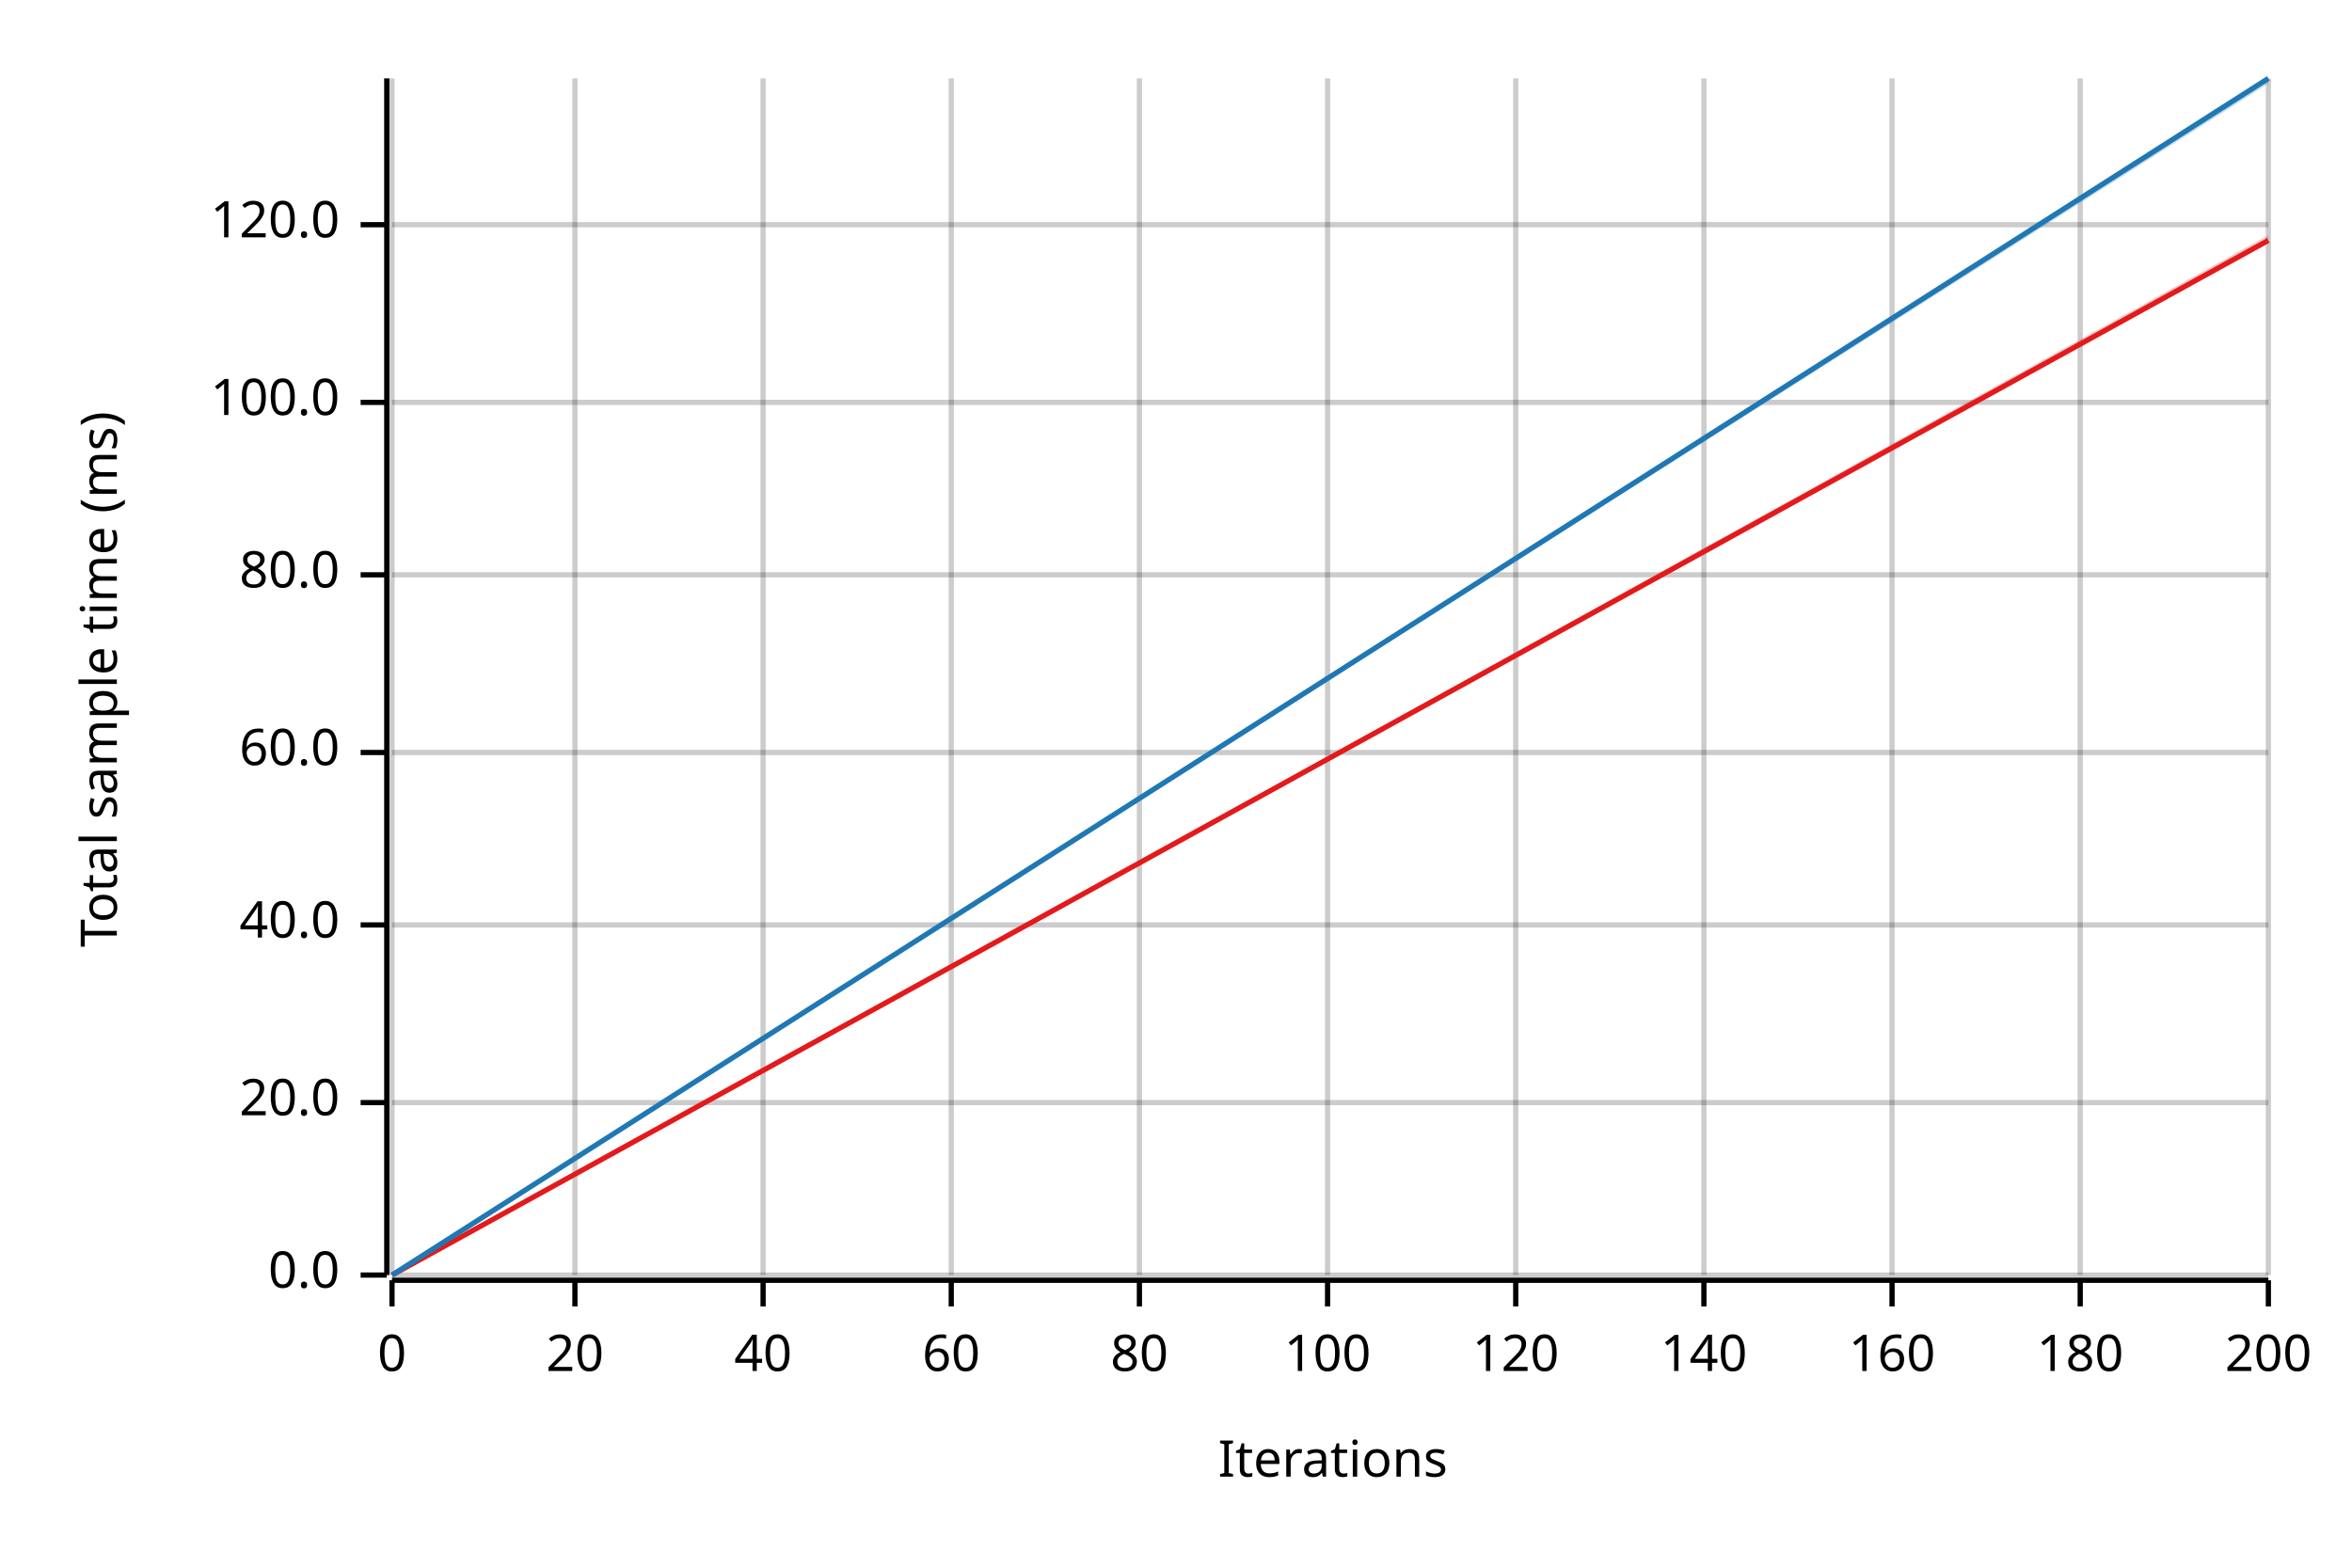
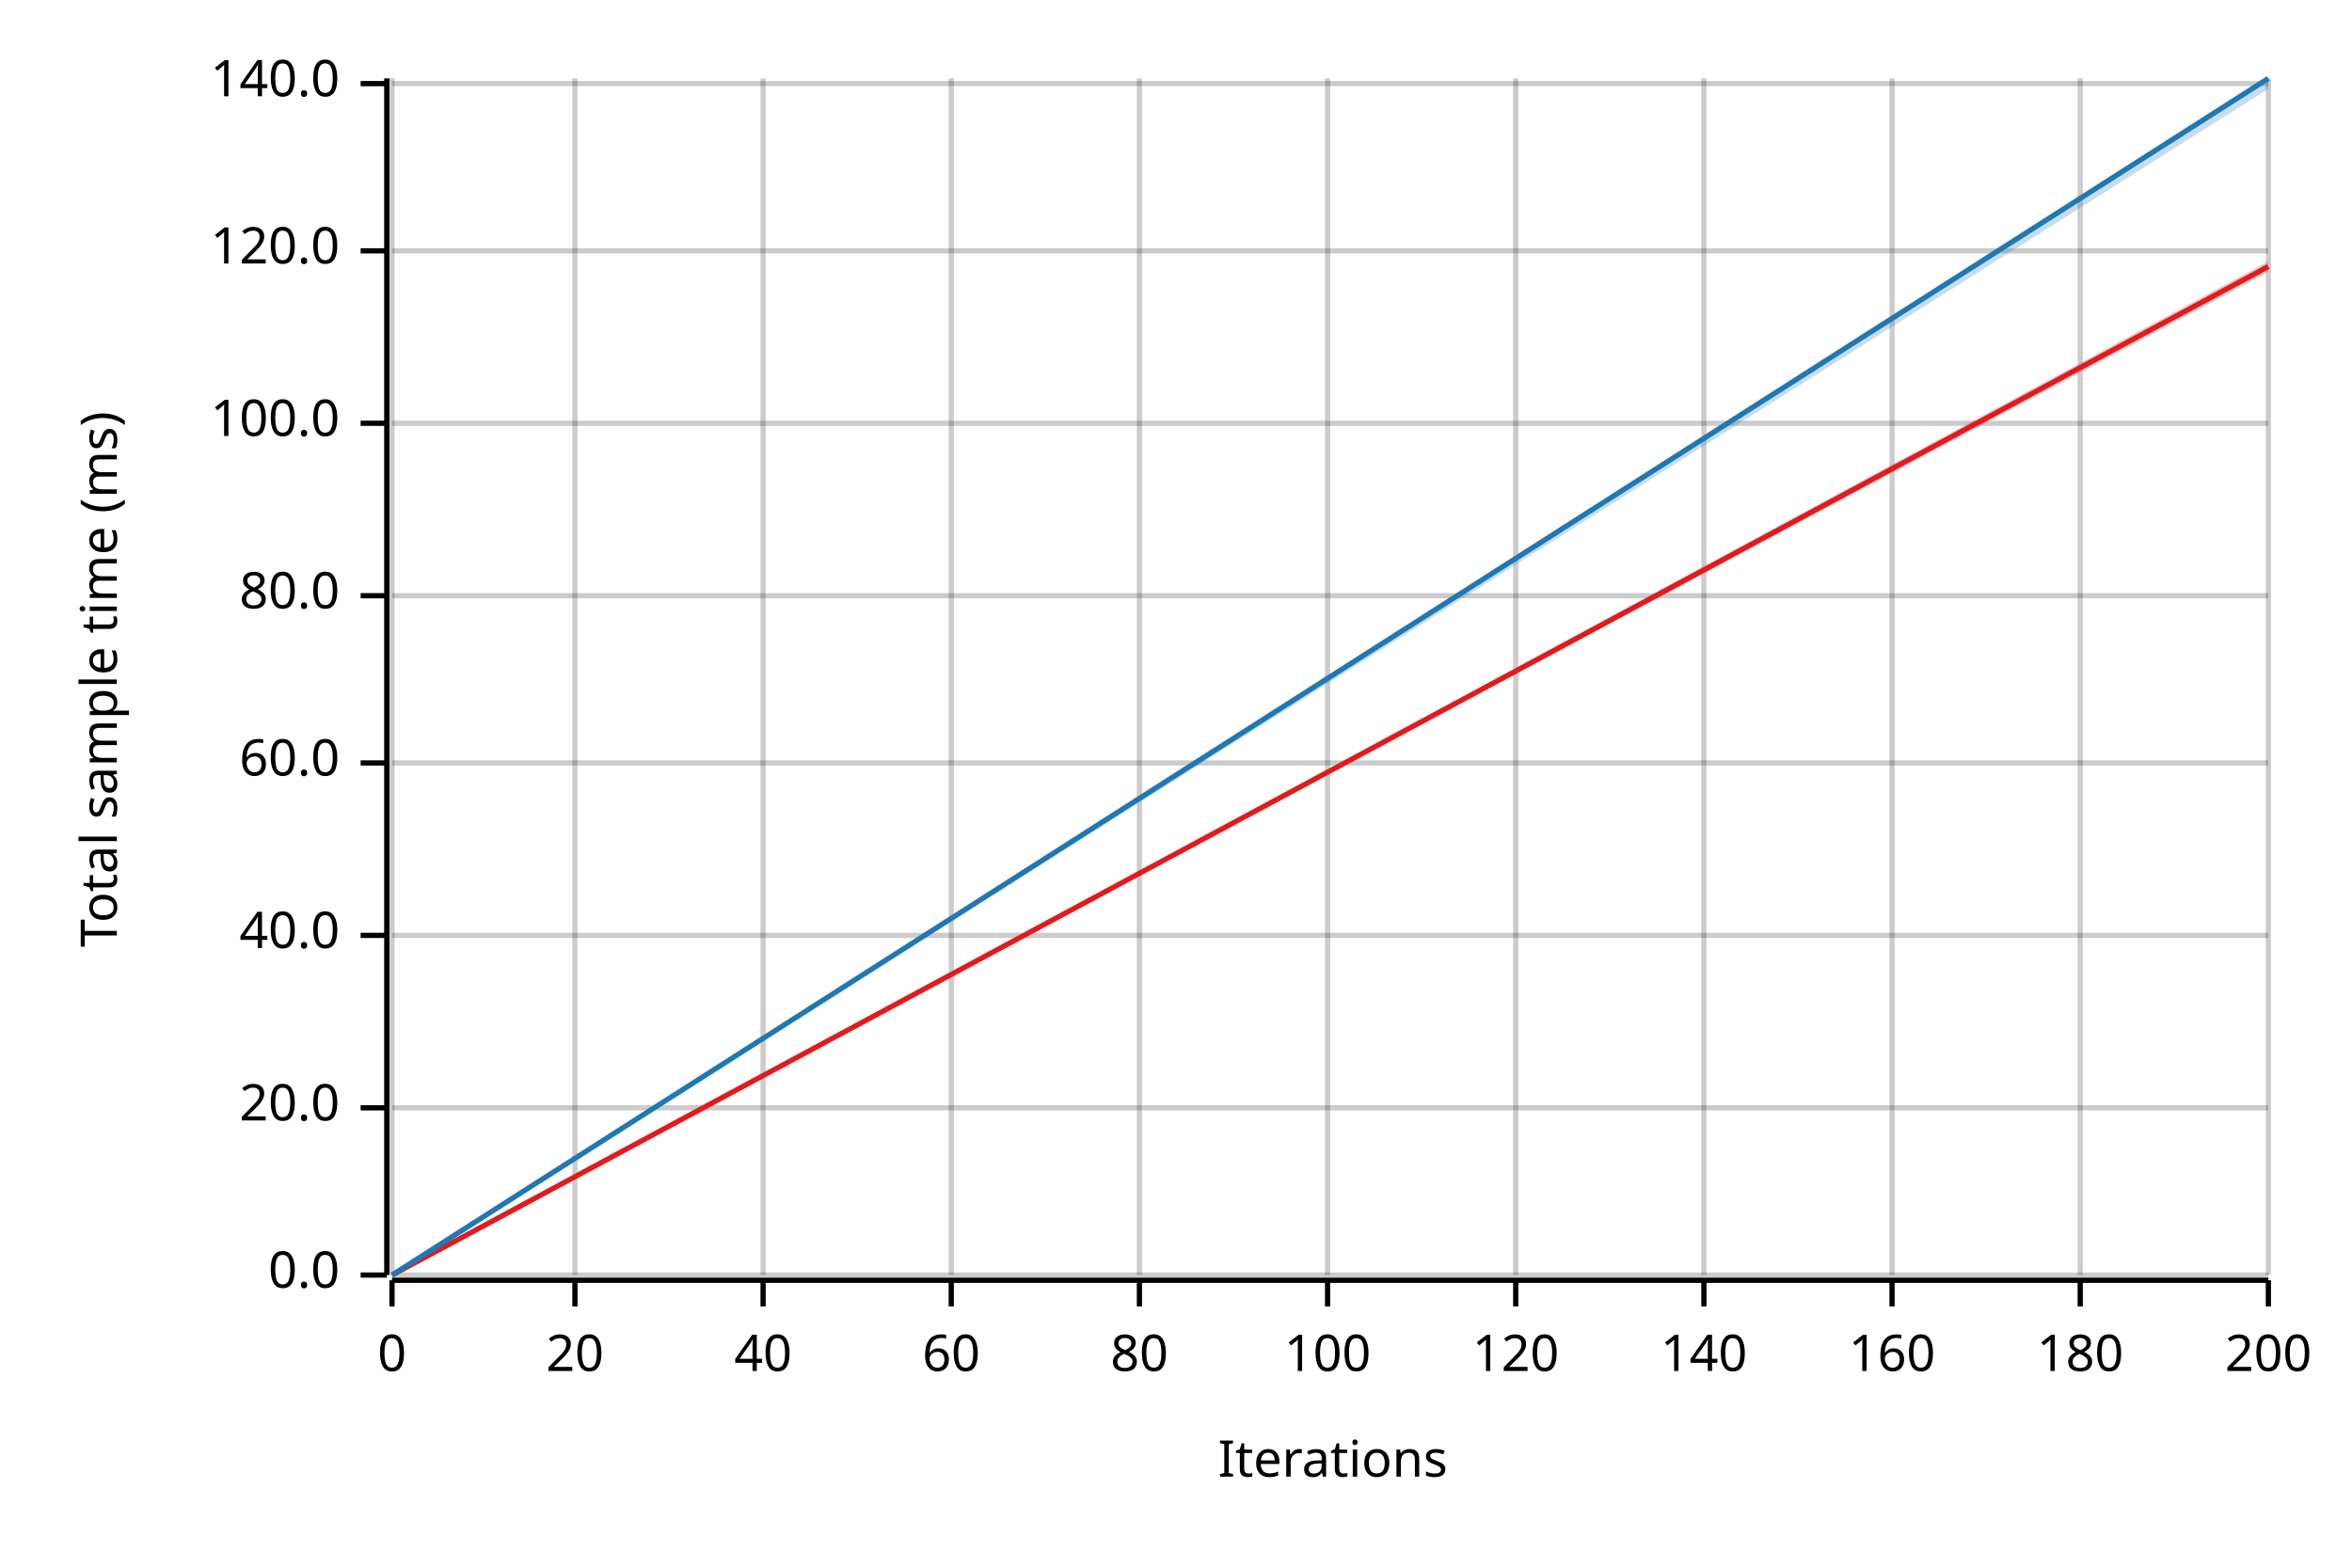
<svg xmlns="http://www.w3.org/2000/svg" width="450" height="300" viewBox="0 0 450 300">
  <text x="15" y="130" dy="0.76em" text-anchor="middle" font-family="sans-serif" font-size="9.677" opacity="1" fill="#000000" transform="rotate(270, 15, 130)">
Total sample time (ms)
</text>
  <text x="255" y="285" dy="-0.5ex" text-anchor="middle" font-family="sans-serif" font-size="9.677" opacity="1" fill="#000000">
Iterations
</text>
  <line opacity="0.2" stroke="#000000" stroke-width="1" x1="75" y1="244" x2="75" y2="15" />
  <line opacity="0.2" stroke="#000000" stroke-width="1" x1="110" y1="244" x2="110" y2="15" />
  <line opacity="0.2" stroke="#000000" stroke-width="1" x1="146" y1="244" x2="146" y2="15" />
  <line opacity="0.2" stroke="#000000" stroke-width="1" x1="182" y1="244" x2="182" y2="15" />
  <line opacity="0.2" stroke="#000000" stroke-width="1" x1="218" y1="244" x2="218" y2="15" />
  <line opacity="0.2" stroke="#000000" stroke-width="1" x1="254" y1="244" x2="254" y2="15" />
  <line opacity="0.2" stroke="#000000" stroke-width="1" x1="290" y1="244" x2="290" y2="15" />
  <line opacity="0.2" stroke="#000000" stroke-width="1" x1="326" y1="244" x2="326" y2="15" />
  <line opacity="0.2" stroke="#000000" stroke-width="1" x1="362" y1="244" x2="362" y2="15" />
  <line opacity="0.2" stroke="#000000" stroke-width="1" x1="398" y1="244" x2="398" y2="15" />
  <line opacity="0.2" stroke="#000000" stroke-width="1" x1="434" y1="244" x2="434" y2="15" />
  <line opacity="0.2" stroke="#000000" stroke-width="1" x1="75" y1="244" x2="434" y2="244" />
-   <line opacity="0.2" stroke="#000000" stroke-width="1" x1="75" y1="211" x2="434" y2="211" />
-   <line opacity="0.2" stroke="#000000" stroke-width="1" x1="75" y1="177" x2="434" y2="177" />
-   <line opacity="0.2" stroke="#000000" stroke-width="1" x1="75" y1="144" x2="434" y2="144" />
-   <line opacity="0.2" stroke="#000000" stroke-width="1" x1="75" y1="110" x2="434" y2="110" />
-   <line opacity="0.2" stroke="#000000" stroke-width="1" x1="75" y1="77" x2="434" y2="77" />
-   <line opacity="0.2" stroke="#000000" stroke-width="1" x1="75" y1="43" x2="434" y2="43" />
+   <line opacity="0.2" stroke="#000000" stroke-width="1" x1="75" y1="212" x2="434" y2="212" />
+   <line opacity="0.2" stroke="#000000" stroke-width="1" x1="75" y1="179" x2="434" y2="179" />
+   <line opacity="0.2" stroke="#000000" stroke-width="1" x1="75" y1="146" x2="434" y2="146" />
+   <line opacity="0.2" stroke="#000000" stroke-width="1" x1="75" y1="114" x2="434" y2="114" />
+   <line opacity="0.2" stroke="#000000" stroke-width="1" x1="75" y1="81" x2="434" y2="81" />
+   <line opacity="0.2" stroke="#000000" stroke-width="1" x1="75" y1="48" x2="434" y2="48" />
+   <line opacity="0.2" stroke="#000000" stroke-width="1" x1="75" y1="16" x2="434" y2="16" />
  <polyline fill="none" opacity="1" stroke="#000000" stroke-width="1" points="74,15 74,244 " />
  <text x="65" y="244" dy="0.5ex" text-anchor="end" font-family="sans-serif" font-size="9.677" opacity="1" fill="#000000">
0.0
</text>
  <polyline fill="none" opacity="1" stroke="#000000" stroke-width="1" points="69,244 74,244 " />
-   <text x="65" y="211" dy="0.5ex" text-anchor="end" font-family="sans-serif" font-size="9.677" opacity="1" fill="#000000">
+   <text x="65" y="212" dy="0.5ex" text-anchor="end" font-family="sans-serif" font-size="9.677" opacity="1" fill="#000000">
20.0
</text>
-   <polyline fill="none" opacity="1" stroke="#000000" stroke-width="1" points="69,211 74,211 " />
-   <text x="65" y="177" dy="0.5ex" text-anchor="end" font-family="sans-serif" font-size="9.677" opacity="1" fill="#000000">
+   <polyline fill="none" opacity="1" stroke="#000000" stroke-width="1" points="69,212 74,212 " />
+   <text x="65" y="179" dy="0.5ex" text-anchor="end" font-family="sans-serif" font-size="9.677" opacity="1" fill="#000000">
40.0
</text>
-   <polyline fill="none" opacity="1" stroke="#000000" stroke-width="1" points="69,177 74,177 " />
-   <text x="65" y="144" dy="0.5ex" text-anchor="end" font-family="sans-serif" font-size="9.677" opacity="1" fill="#000000">
+   <polyline fill="none" opacity="1" stroke="#000000" stroke-width="1" points="69,179 74,179 " />
+   <text x="65" y="146" dy="0.5ex" text-anchor="end" font-family="sans-serif" font-size="9.677" opacity="1" fill="#000000">
60.0
</text>
-   <polyline fill="none" opacity="1" stroke="#000000" stroke-width="1" points="69,144 74,144 " />
-   <text x="65" y="110" dy="0.5ex" text-anchor="end" font-family="sans-serif" font-size="9.677" opacity="1" fill="#000000">
+   <polyline fill="none" opacity="1" stroke="#000000" stroke-width="1" points="69,146 74,146 " />
+   <text x="65" y="114" dy="0.5ex" text-anchor="end" font-family="sans-serif" font-size="9.677" opacity="1" fill="#000000">
80.0
</text>
-   <polyline fill="none" opacity="1" stroke="#000000" stroke-width="1" points="69,110 74,110 " />
-   <text x="65" y="77" dy="0.5ex" text-anchor="end" font-family="sans-serif" font-size="9.677" opacity="1" fill="#000000">
+   <polyline fill="none" opacity="1" stroke="#000000" stroke-width="1" points="69,114 74,114 " />
+   <text x="65" y="81" dy="0.5ex" text-anchor="end" font-family="sans-serif" font-size="9.677" opacity="1" fill="#000000">
100.0
</text>
-   <polyline fill="none" opacity="1" stroke="#000000" stroke-width="1" points="69,77 74,77 " />
-   <text x="65" y="43" dy="0.5ex" text-anchor="end" font-family="sans-serif" font-size="9.677" opacity="1" fill="#000000">
+   <polyline fill="none" opacity="1" stroke="#000000" stroke-width="1" points="69,81 74,81 " />
+   <text x="65" y="48" dy="0.5ex" text-anchor="end" font-family="sans-serif" font-size="9.677" opacity="1" fill="#000000">
120.0
</text>
-   <polyline fill="none" opacity="1" stroke="#000000" stroke-width="1" points="69,43 74,43 " />
+   <polyline fill="none" opacity="1" stroke="#000000" stroke-width="1" points="69,48 74,48 " />
+   <text x="65" y="16" dy="0.5ex" text-anchor="end" font-family="sans-serif" font-size="9.677" opacity="1" fill="#000000">
+ 140.0
+ </text>
+   <polyline fill="none" opacity="1" stroke="#000000" stroke-width="1" points="69,16 74,16 " />
  <polyline fill="none" opacity="1" stroke="#000000" stroke-width="1" points="75,245 434,245 " />
  <text x="75" y="255" dy="0.76em" text-anchor="middle" font-family="sans-serif" font-size="9.677" opacity="1" fill="#000000">
0
</text>
  <polyline fill="none" opacity="1" stroke="#000000" stroke-width="1" points="75,245 75,250 " />
  <text x="110" y="255" dy="0.76em" text-anchor="middle" font-family="sans-serif" font-size="9.677" opacity="1" fill="#000000">
20
</text>
  <polyline fill="none" opacity="1" stroke="#000000" stroke-width="1" points="110,245 110,250 " />
  <text x="146" y="255" dy="0.76em" text-anchor="middle" font-family="sans-serif" font-size="9.677" opacity="1" fill="#000000">
40
</text>
  <polyline fill="none" opacity="1" stroke="#000000" stroke-width="1" points="146,245 146,250 " />
  <text x="182" y="255" dy="0.76em" text-anchor="middle" font-family="sans-serif" font-size="9.677" opacity="1" fill="#000000">
60
</text>
  <polyline fill="none" opacity="1" stroke="#000000" stroke-width="1" points="182,245 182,250 " />
  <text x="218" y="255" dy="0.76em" text-anchor="middle" font-family="sans-serif" font-size="9.677" opacity="1" fill="#000000">
80
</text>
  <polyline fill="none" opacity="1" stroke="#000000" stroke-width="1" points="218,245 218,250 " />
  <text x="254" y="255" dy="0.76em" text-anchor="middle" font-family="sans-serif" font-size="9.677" opacity="1" fill="#000000">
100
</text>
  <polyline fill="none" opacity="1" stroke="#000000" stroke-width="1" points="254,245 254,250 " />
  <text x="290" y="255" dy="0.76em" text-anchor="middle" font-family="sans-serif" font-size="9.677" opacity="1" fill="#000000">
120
</text>
  <polyline fill="none" opacity="1" stroke="#000000" stroke-width="1" points="290,245 290,250 " />
  <text x="326" y="255" dy="0.76em" text-anchor="middle" font-family="sans-serif" font-size="9.677" opacity="1" fill="#000000">
140
</text>
  <polyline fill="none" opacity="1" stroke="#000000" stroke-width="1" points="326,245 326,250 " />
  <text x="362" y="255" dy="0.76em" text-anchor="middle" font-family="sans-serif" font-size="9.677" opacity="1" fill="#000000">
160
</text>
  <polyline fill="none" opacity="1" stroke="#000000" stroke-width="1" points="362,245 362,250 " />
  <text x="398" y="255" dy="0.76em" text-anchor="middle" font-family="sans-serif" font-size="9.677" opacity="1" fill="#000000">
180
</text>
  <polyline fill="none" opacity="1" stroke="#000000" stroke-width="1" points="398,245 398,250 " />
  <text x="434" y="255" dy="0.76em" text-anchor="middle" font-family="sans-serif" font-size="9.677" opacity="1" fill="#000000">
200
</text>
  <polyline fill="none" opacity="1" stroke="#000000" stroke-width="1" points="434,245 434,250 " />
-   <polyline fill="none" opacity="1" stroke="#E31A1C" stroke-width="1" points="75,244 434,46 " />
-   <polygon opacity="0.25" fill="#E31A1C" points="75,244 434,46 434,45 " />
+   <polyline fill="none" opacity="1" stroke="#E31A1C" stroke-width="1" points="75,244 434,51 " />
+   <polygon opacity="0.25" fill="#E31A1C" points="75,244 434,52 434,50 " />
  <polyline fill="none" opacity="1" stroke="#1F78B4" stroke-width="1" points="75,244 434,15 " />
-   <polygon opacity="0.25" fill="#1F78B4" points="75,244 434,16 434,15 " />
+   <polygon opacity="0.25" fill="#1F78B4" points="75,244 434,17 434,15 " />
</svg>
